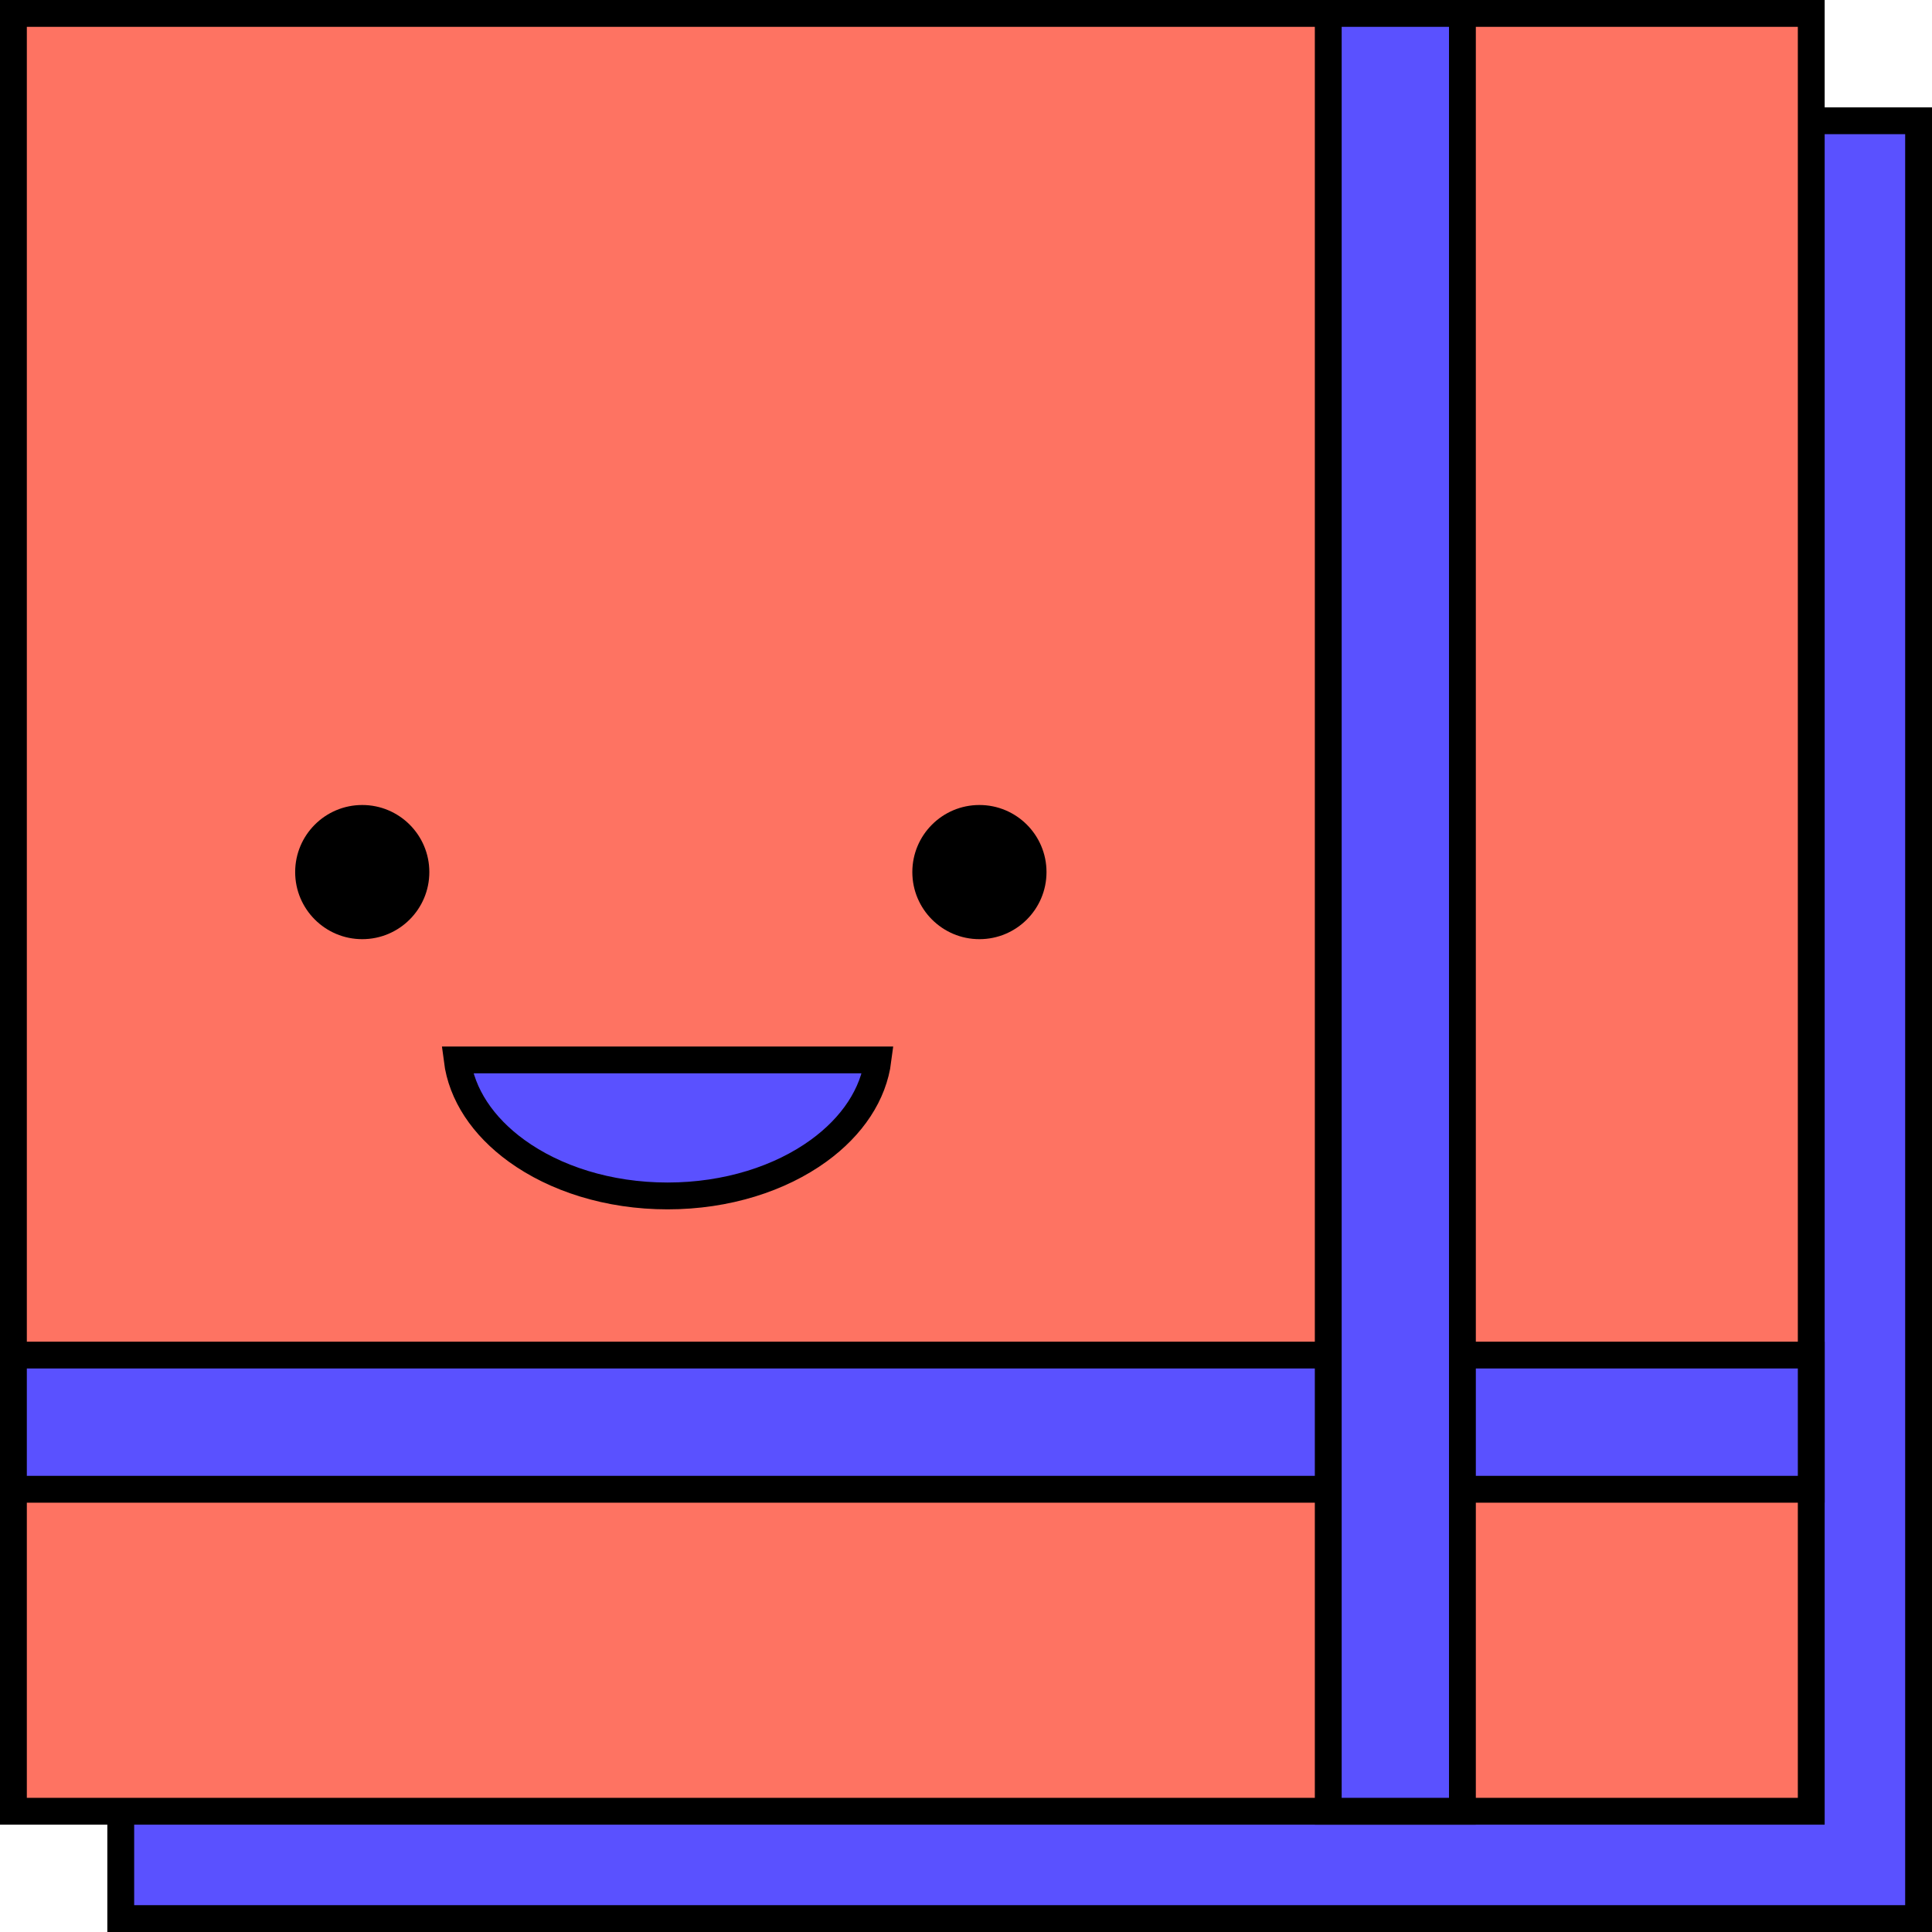
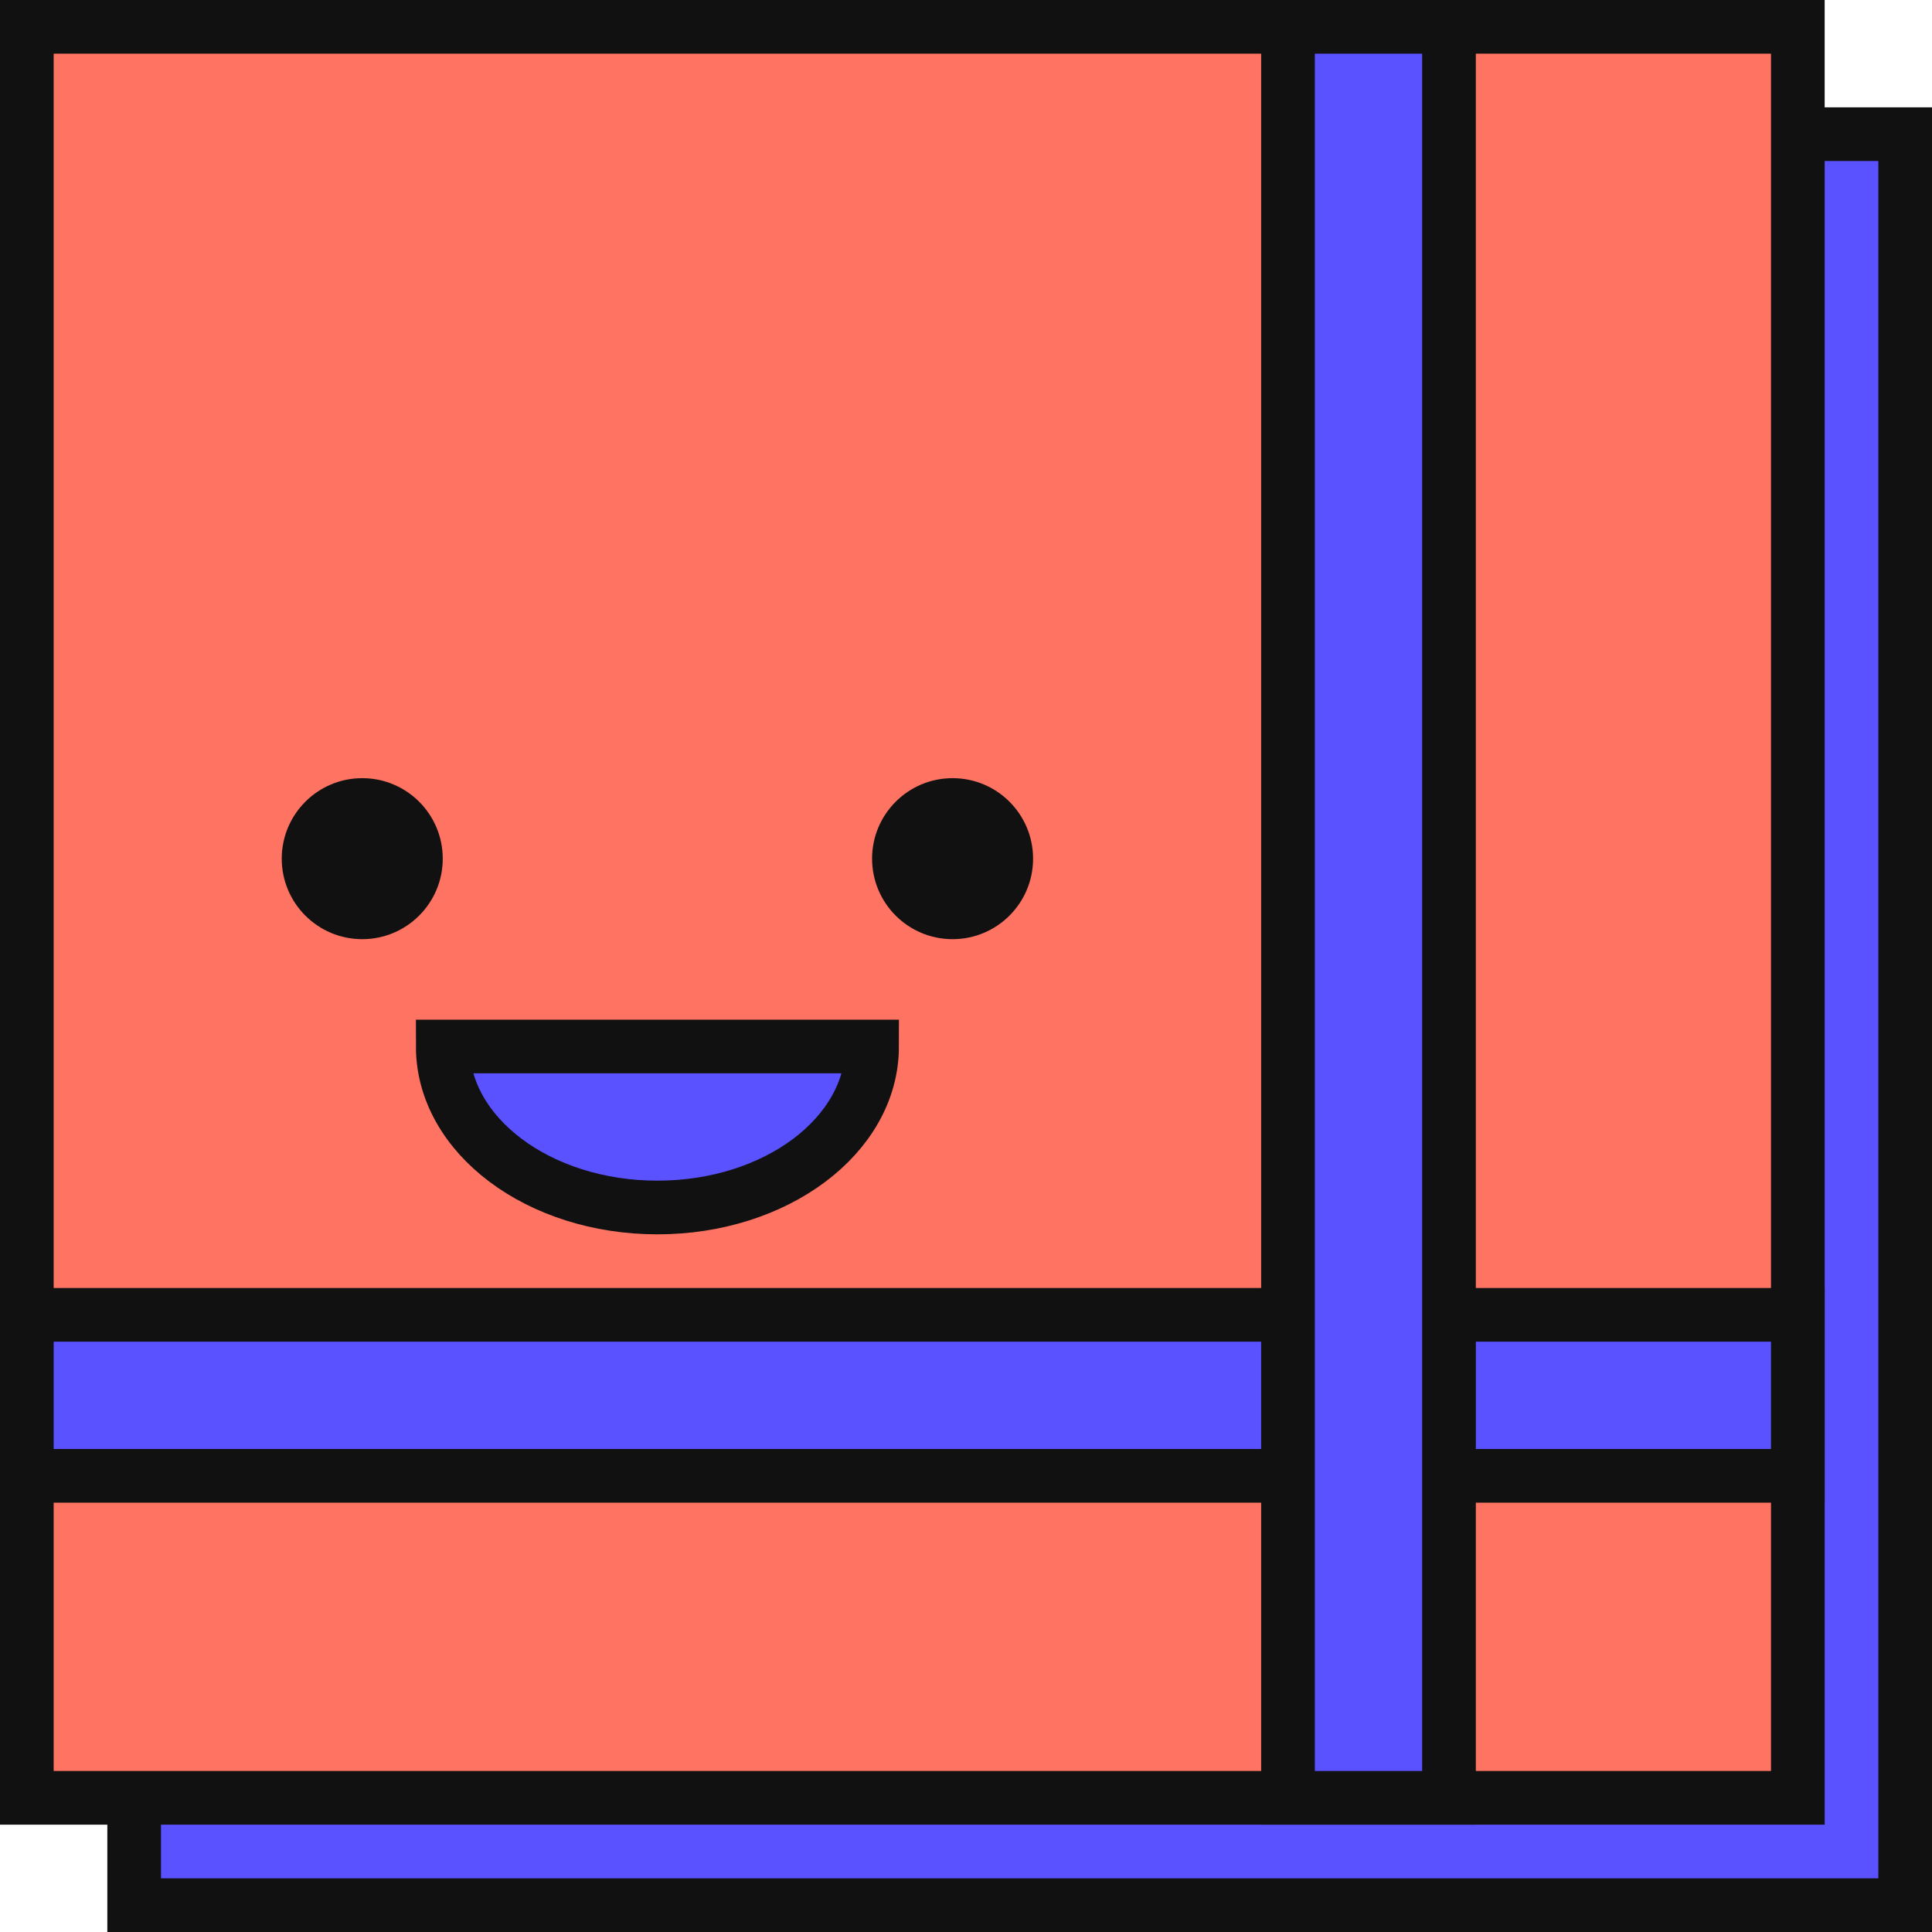
- <svg xmlns="http://www.w3.org/2000/svg" focusable="false" viewBox="0 0 144 144">
-   <path fill="#5A51FF" stroke="#000" stroke-width="2" d="M9 9h134v134H9z" />
-   <path fill="#FE7362" stroke="#000" stroke-width="2" d="M1 1h134v134H1V1z" />
-   <path fill="#5A51FF" stroke="#000" stroke-width="2" d="M135 101v10H1v-10h134zM49.757 89.138c-4.436 0-8.412-1.305-11.253-3.365-2.52-1.826-4.1-4.202-4.428-6.773h31.362c-.328 2.571-1.909 4.947-4.428 6.773-2.842 2.06-6.817 3.365-11.253 3.365z" />
-   <path fill="#5A51FF" stroke="#000" stroke-width="2" d="M99 1h10v134H99z" />
-   <path fill="#000" d="M78 65a5 5 0 11-10 0 5 5 0 0110 0zM32 65a5 5 0 11-10 0 5 5 0 0110 0z" />
+ <svg xmlns="http://www.w3.org/2000/svg" viewBox="0 0 144 144" stroke="#111111" stroke-width="4">
+   <rect id="shadow" x="10" y="10" width="132" height="132" fill="#5A51FF" />
+   <rect id="box" x="2" y="2" width="132" height="132" fill="#FE7362" />
+   <g id="ribbon" fill="#5A51FF">
+     <rect x="2" y="98" width="132" height="12" />
+     <rect x="96" y="2" width="12" height="132" />
+   </g>
+   <g id="face">
+     <g id="eyes" fill="#111111" stroke="none">
+       <circle cx="27" cy="64" r="6" />
+       <circle cx="71" cy="64" r="6" />
+     </g>
+     <path id="mouth" fill="#5A51FF" d="M33 78h32a16 12 0 0 1-32 0z" />
+   </g>
</svg>
